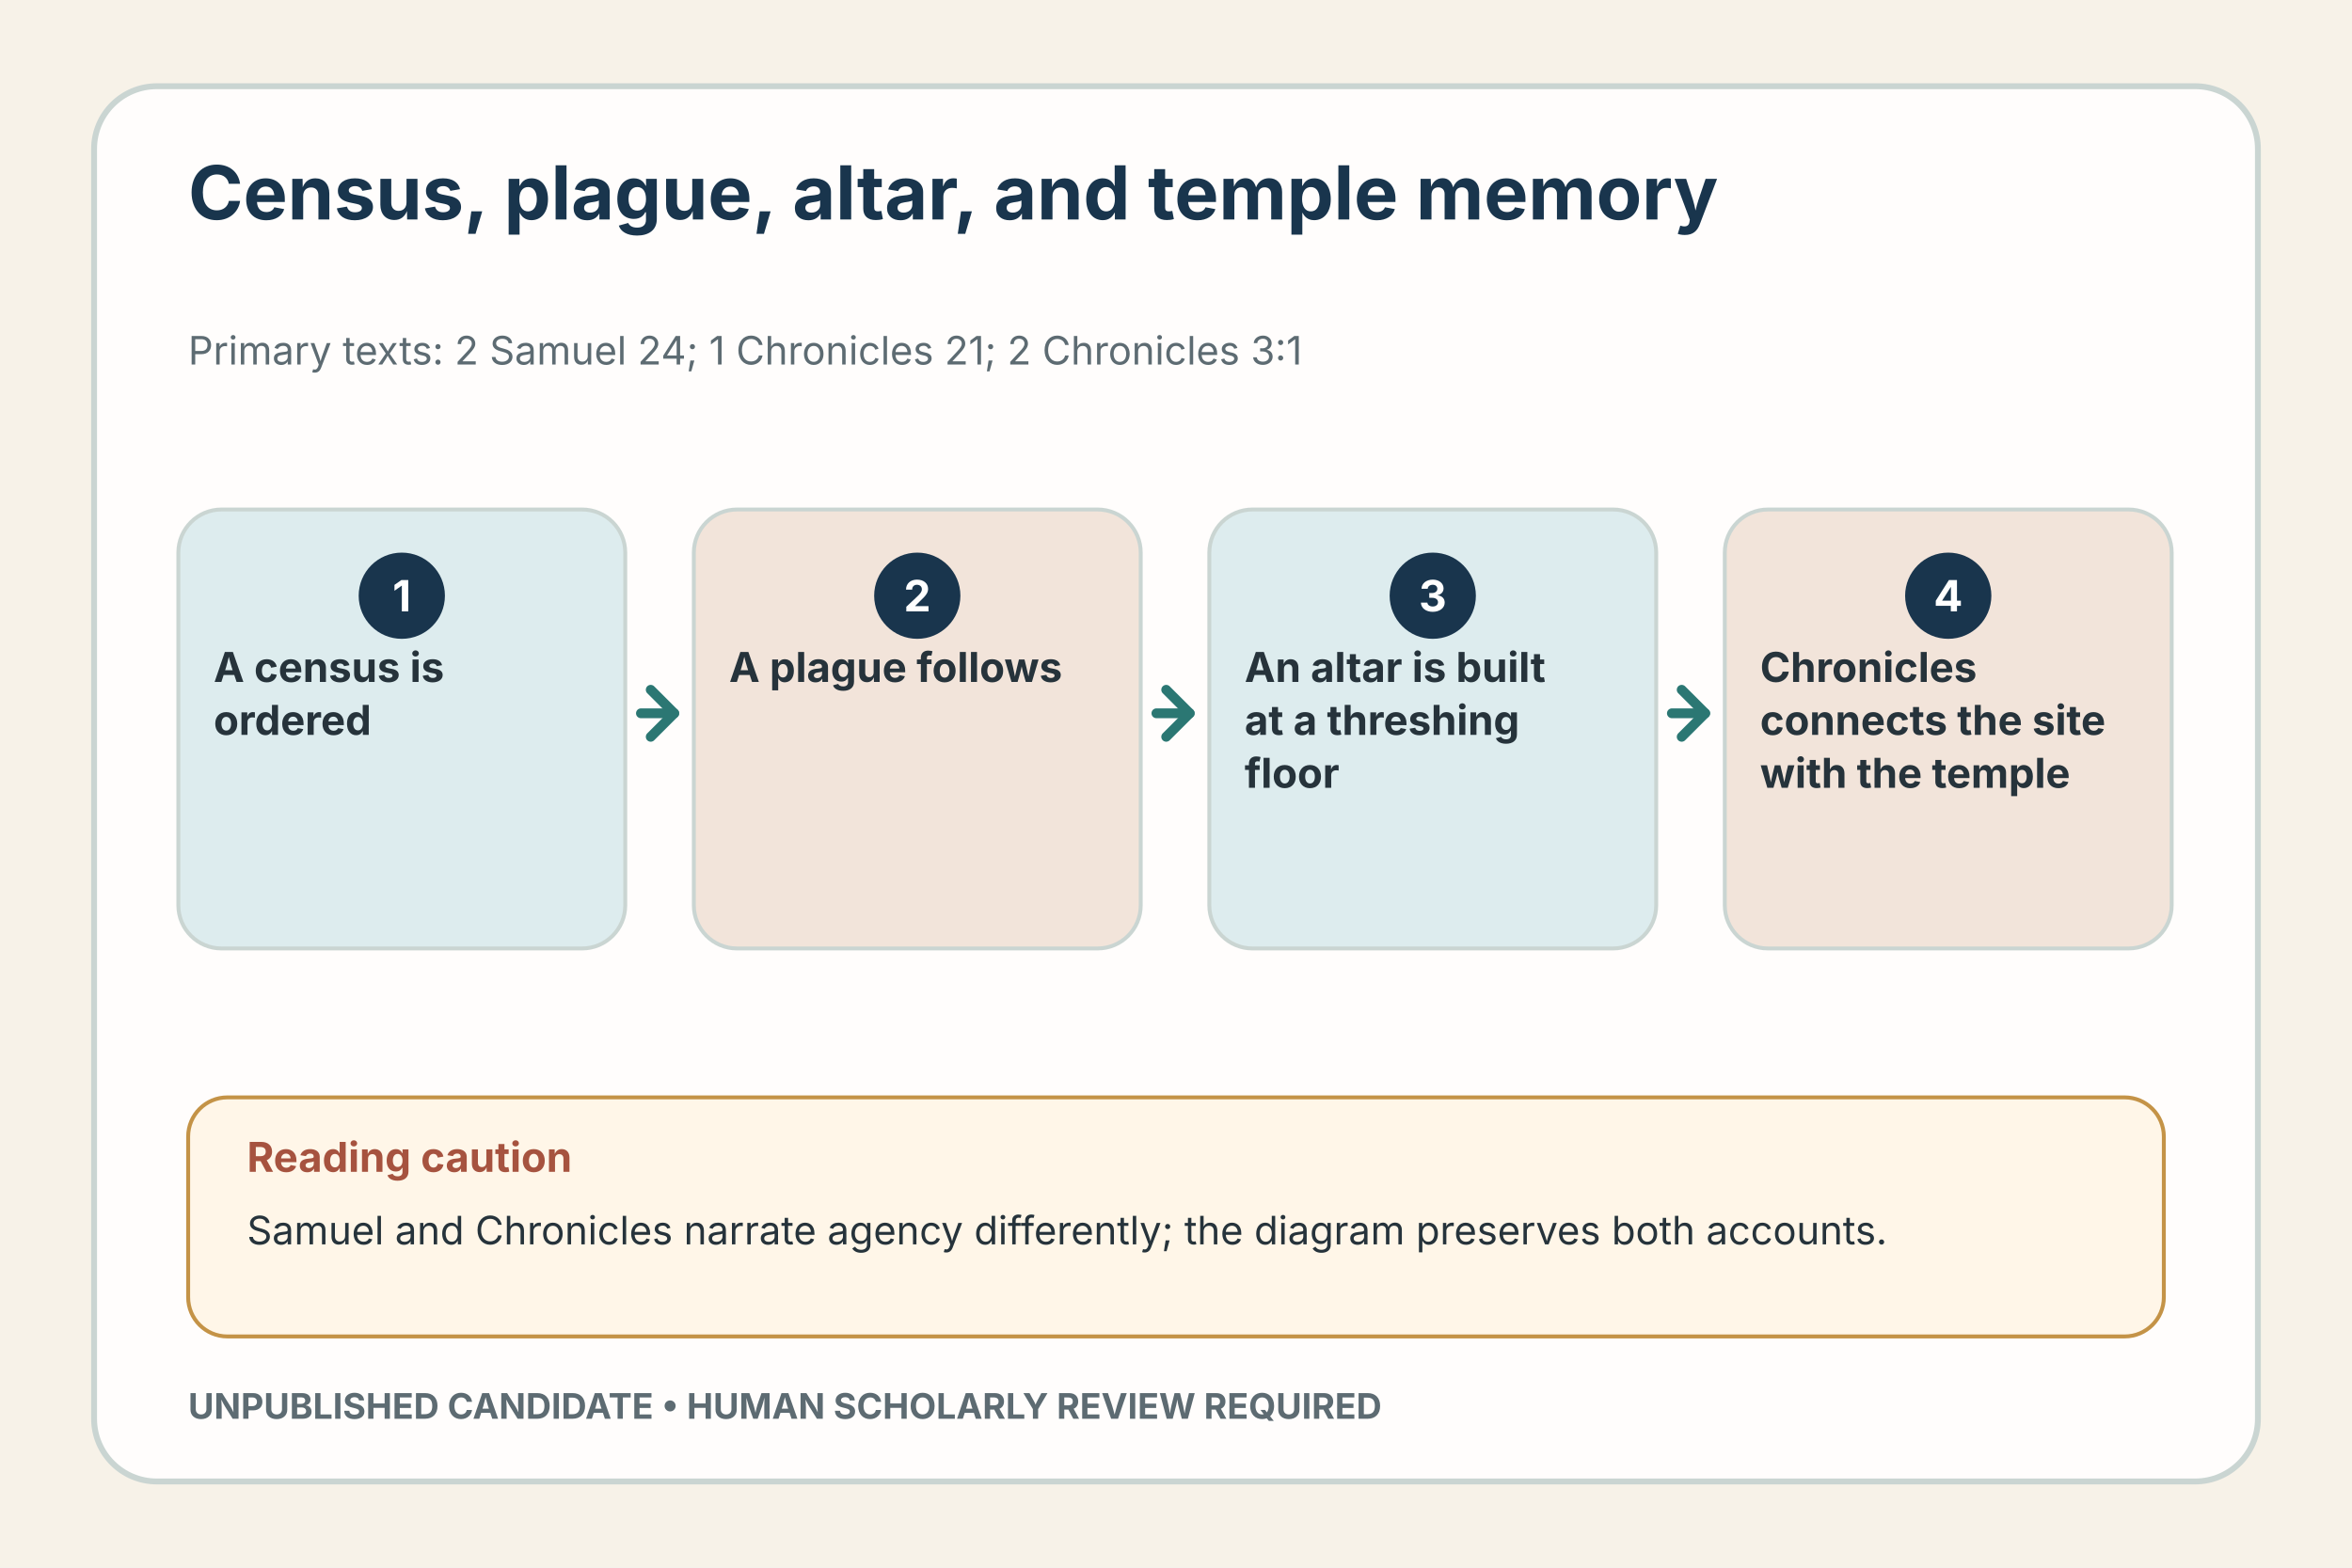
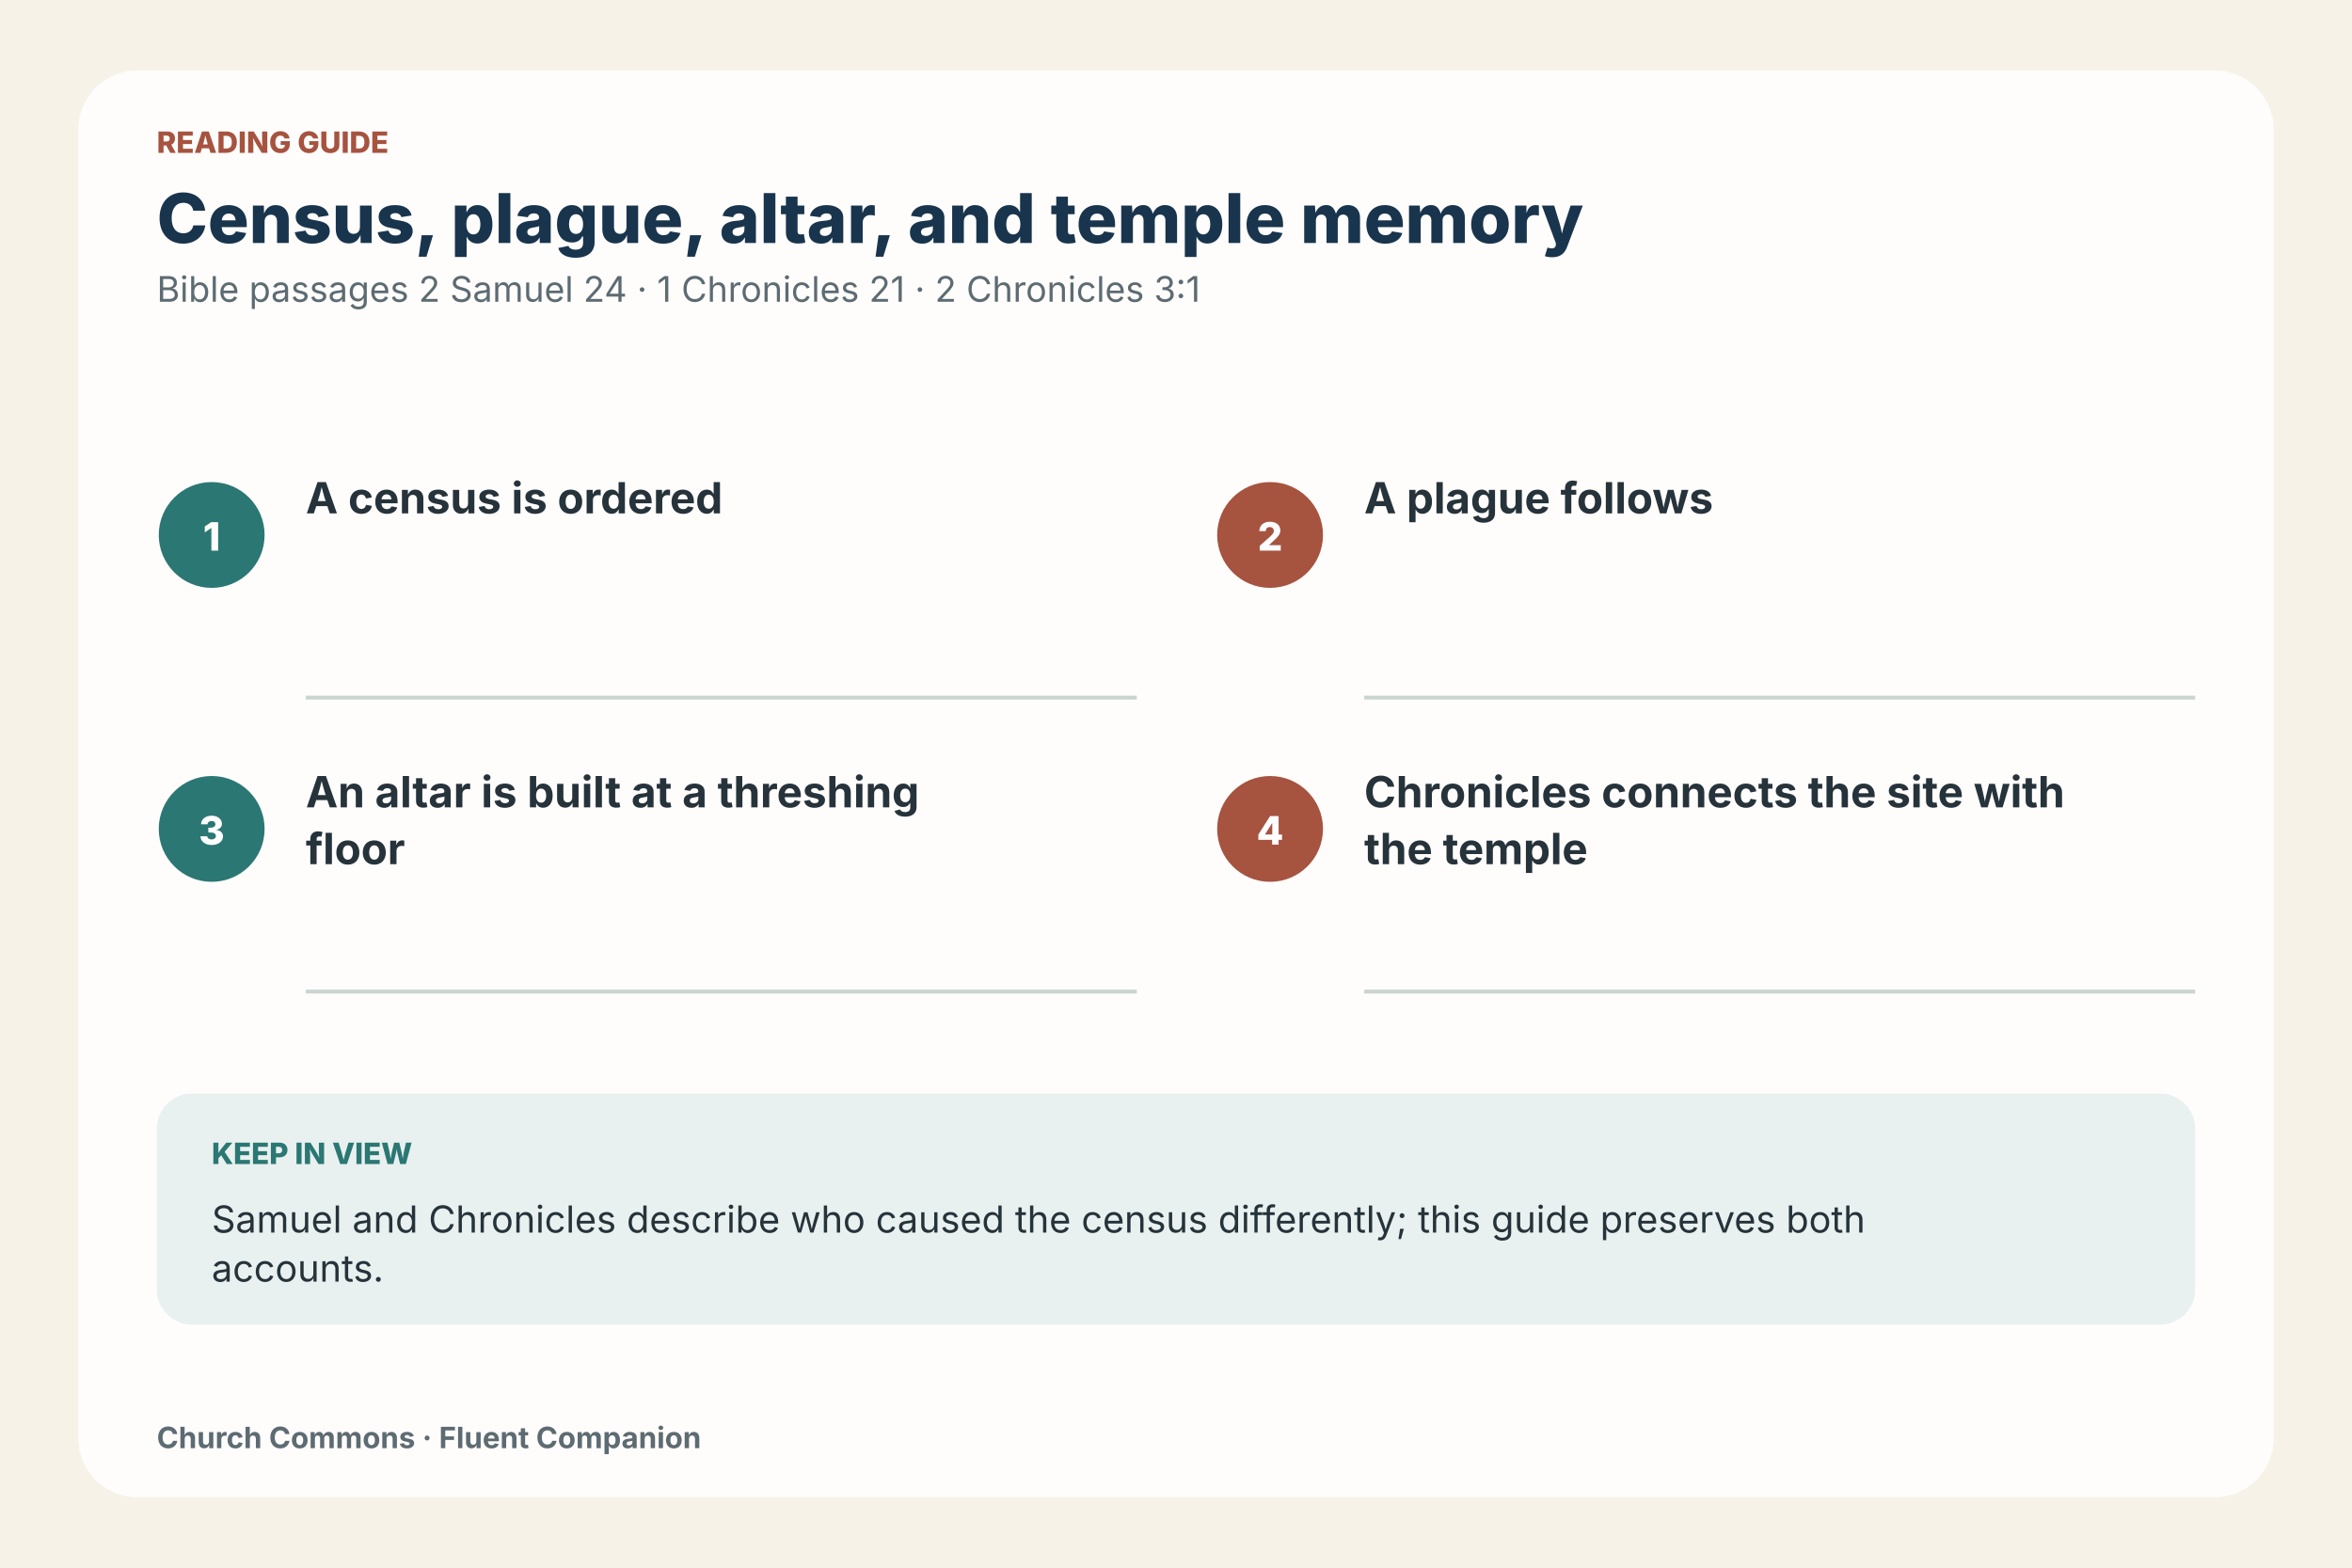
<svg xmlns="http://www.w3.org/2000/svg" width="1200" height="800" viewBox="0 0 1200 800" role="img" aria-labelledby="title desc">
  <rect width="1200" height="800" fill="#F7F2E8" />
  <style>text { font-family: Inter, system-ui, -apple-system, BlinkMacSystemFont, "Segoe UI", sans-serif; }</style>
-   <rect x="48" y="44" width="1104" height="712" rx="32" fill="#FFFDFC" stroke="#CAD5D2" stroke-width="3" />
-   <text x="96" y="112" font-size="38" font-weight="750" fill="#19354D" text-anchor="start">
-     <tspan x="96" dy="0">Census, plague, altar, and temple memory</tspan>
+   <rect x="40" y="36" width="1120" height="728" rx="30" fill="#FFFDFC" />
+   <text x="80" y="78" font-size="15" font-weight="800" fill="#A6533F" text-anchor="start">
+     <tspan x="80" dy="0">READING GUIDE</tspan>
  </text>
-   <text x="96" y="186" font-size="20" font-weight="400" fill="#5D6B72" text-anchor="start">
-     <tspan x="96" dy="0">Primary texts: 2 Samuel 24; 1 Chronicles 21; 2 Chronicles 3:1</tspan>
+   <text x="80" y="124" font-size="35" font-weight="760" fill="#19354D" text-anchor="start">
+     <tspan x="80" dy="0">Census, plague, altar, and temple memory</tspan>
  </text>
-   <rect x="91" y="260" width="228" height="224" rx="22" fill="#DDECEE" stroke="#CAD5D2" stroke-width="2" />
-   <circle cx="205" cy="304" r="22" fill="#19354D" />
-   <text x="205" y="312" font-size="22" font-weight="700" fill="#FFFFFF" text-anchor="middle">
-     <tspan x="205" dy="0">1</tspan>
+   <text x="80" y="154" font-size="18" font-weight="400" fill="#5D6B72" text-anchor="start">
+     <tspan x="80" dy="0">Bible passages  2 Samuel 24 · 1 Chronicles 21 · 2 Chronicles 3:1</tspan>
  </text>
-   <text x="109" y="348" font-size="21" font-weight="650" fill="#26333B" text-anchor="start">
-     <tspan x="109" dy="0">A census is</tspan>
-     <tspan x="109" dy="27">ordered</tspan>
+   <circle cx="108" cy="273" r="27" fill="#2B7773" />
+   <text x="108" y="281" font-size="20" font-weight="800" fill="#FFFFFF" text-anchor="middle">
+     <tspan x="108" dy="0">1</tspan>
  </text>
-   <path d="M 327 364 L 344 364" stroke="#2B7773" stroke-width="5" stroke-linecap="round" />
-   <path d="M 332 352 L 344 364 L 332 376" fill="none" stroke="#2B7773" stroke-width="5" stroke-linecap="round" stroke-linejoin="round" />
-   <rect x="354" y="260" width="228" height="224" rx="22" fill="#F2E4DA" stroke="#CAD5D2" stroke-width="2" />
-   <circle cx="468" cy="304" r="22" fill="#19354D" />
-   <text x="468" y="312" font-size="22" font-weight="700" fill="#FFFFFF" text-anchor="middle">
-     <tspan x="468" dy="0">2</tspan>
+   <text x="156" y="262" font-size="22" font-weight="650" fill="#26333B" text-anchor="start">
+     <tspan x="156" dy="0">A census is ordered</tspan>
  </text>
-   <text x="372" y="348" font-size="21" font-weight="650" fill="#26333B" text-anchor="start">
-     <tspan x="372" dy="0">A plague follows</tspan>
+   <line x1="156" y1="356" x2="580" y2="356" stroke="#CAD5D2" stroke-width="2" />
+   <circle cx="648" cy="273" r="27" fill="#A6533F" />
+   <text x="648" y="281" font-size="20" font-weight="800" fill="#FFFFFF" text-anchor="middle">
+     <tspan x="648" dy="0">2</tspan>
  </text>
-   <path d="M 590 364 L 607 364" stroke="#2B7773" stroke-width="5" stroke-linecap="round" />
-   <path d="M 595 352 L 607 364 L 595 376" fill="none" stroke="#2B7773" stroke-width="5" stroke-linecap="round" stroke-linejoin="round" />
-   <rect x="617" y="260" width="228" height="224" rx="22" fill="#DDECEE" stroke="#CAD5D2" stroke-width="2" />
-   <circle cx="731" cy="304" r="22" fill="#19354D" />
-   <text x="731" y="312" font-size="22" font-weight="700" fill="#FFFFFF" text-anchor="middle">
-     <tspan x="731" dy="0">3</tspan>
+   <text x="696" y="262" font-size="22" font-weight="650" fill="#26333B" text-anchor="start">
+     <tspan x="696" dy="0">A plague follows</tspan>
  </text>
-   <text x="635" y="348" font-size="21" font-weight="650" fill="#26333B" text-anchor="start">
-     <tspan x="635" dy="0">An altar is built</tspan>
-     <tspan x="635" dy="27">at a threshing</tspan>
-     <tspan x="635" dy="27">floor</tspan>
+   <line x1="696" y1="356" x2="1120" y2="356" stroke="#CAD5D2" stroke-width="2" />
+   <circle cx="108" cy="423" r="27" fill="#2B7773" />
+   <text x="108" y="431" font-size="20" font-weight="800" fill="#FFFFFF" text-anchor="middle">
+     <tspan x="108" dy="0">3</tspan>
  </text>
-   <path d="M 853 364 L 870 364" stroke="#2B7773" stroke-width="5" stroke-linecap="round" />
-   <path d="M 858 352 L 870 364 L 858 376" fill="none" stroke="#2B7773" stroke-width="5" stroke-linecap="round" stroke-linejoin="round" />
-   <rect x="880" y="260" width="228" height="224" rx="22" fill="#F2E4DA" stroke="#CAD5D2" stroke-width="2" />
-   <circle cx="994" cy="304" r="22" fill="#19354D" />
-   <text x="994" y="312" font-size="22" font-weight="700" fill="#FFFFFF" text-anchor="middle">
-     <tspan x="994" dy="0">4</tspan>
+   <text x="156" y="412" font-size="22" font-weight="650" fill="#26333B" text-anchor="start">
+     <tspan x="156" dy="0">An altar is built at a threshing</tspan>
+     <tspan x="156" dy="29">floor</tspan>
  </text>
-   <text x="898" y="348" font-size="21" font-weight="650" fill="#26333B" text-anchor="start">
-     <tspan x="898" dy="0">Chronicles</tspan>
-     <tspan x="898" dy="27">connects the site</tspan>
-     <tspan x="898" dy="27">with the temple</tspan>
+   <line x1="156" y1="506" x2="580" y2="506" stroke="#CAD5D2" stroke-width="2" />
+   <circle cx="648" cy="423" r="27" fill="#A6533F" />
+   <text x="648" y="431" font-size="20" font-weight="800" fill="#FFFFFF" text-anchor="middle">
+     <tspan x="648" dy="0">4</tspan>
  </text>
-   <rect x="96" y="560" width="1008" height="122" rx="20" fill="#FFF6E8" stroke="#C49347" stroke-width="2" />
-   <text x="126" y="598" font-size="21" font-weight="750" fill="#A6533F" text-anchor="start">
-     <tspan x="126" dy="0">Reading caution</tspan>
+   <text x="696" y="412" font-size="22" font-weight="650" fill="#26333B" text-anchor="start">
+     <tspan x="696" dy="0">Chronicles connects the site with</tspan>
+     <tspan x="696" dy="29">the temple</tspan>
  </text>
-   <text x="126" y="635" font-size="20" font-weight="400" fill="#26333B" text-anchor="start">
-     <tspan x="126" dy="0">Samuel and Chronicles narrate agency differently; the diagram preserves both accounts.</tspan>
+   <line x1="696" y1="506" x2="1120" y2="506" stroke="#CAD5D2" stroke-width="2" />
+   <rect x="80" y="558" width="1040" height="118" rx="18" fill="#E8F1EF" />
+   <text x="108" y="594" font-size="15" font-weight="800" fill="#2B7773" text-anchor="start">
+     <tspan x="108" dy="0">KEEP IN VIEW</tspan>
  </text>
-   <text x="96" y="724" font-size="18" font-weight="700" fill="#5D6B72" text-anchor="start">
-     <tspan x="96" dy="0">UNPUBLISHED CANDIDATE • HUMAN SCHOLARLY REVIEW REQUIRED</tspan>
+   <text x="108" y="629" font-size="19" font-weight="400" fill="#26333B" text-anchor="start">
+     <tspan x="108" dy="0">Samuel and Chronicles describe who caused the census differently; this guide preserves both</tspan>
+     <tspan x="108" dy="25">accounts.</tspan>
+   </text>
+   <text x="80" y="739" font-size="15" font-weight="650" fill="#5D6B72" text-anchor="start">
+     <tspan x="80" dy="0">Church Commons · Fluent Companion</tspan>
  </text>
</svg>
